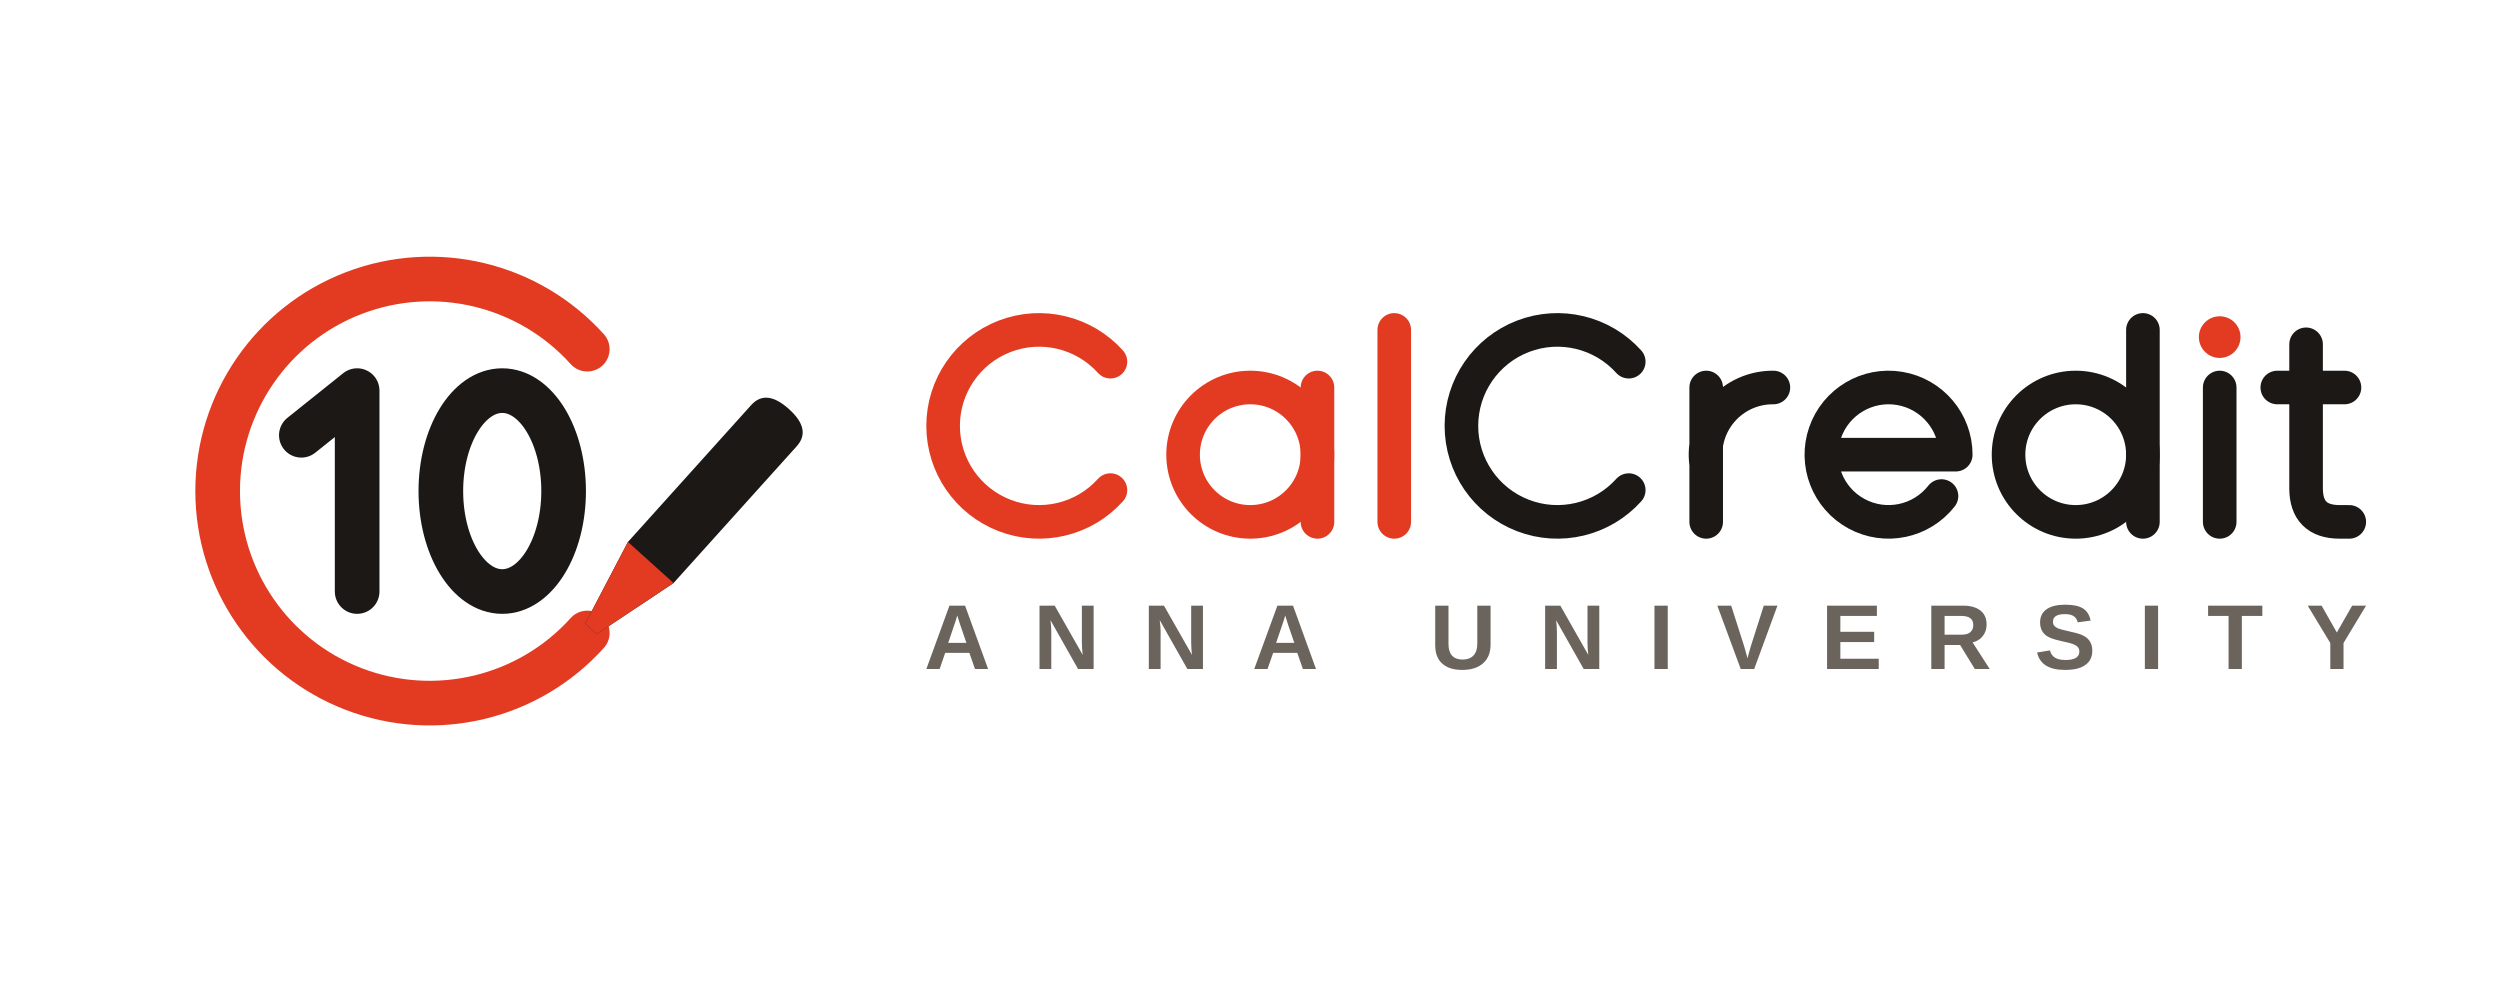
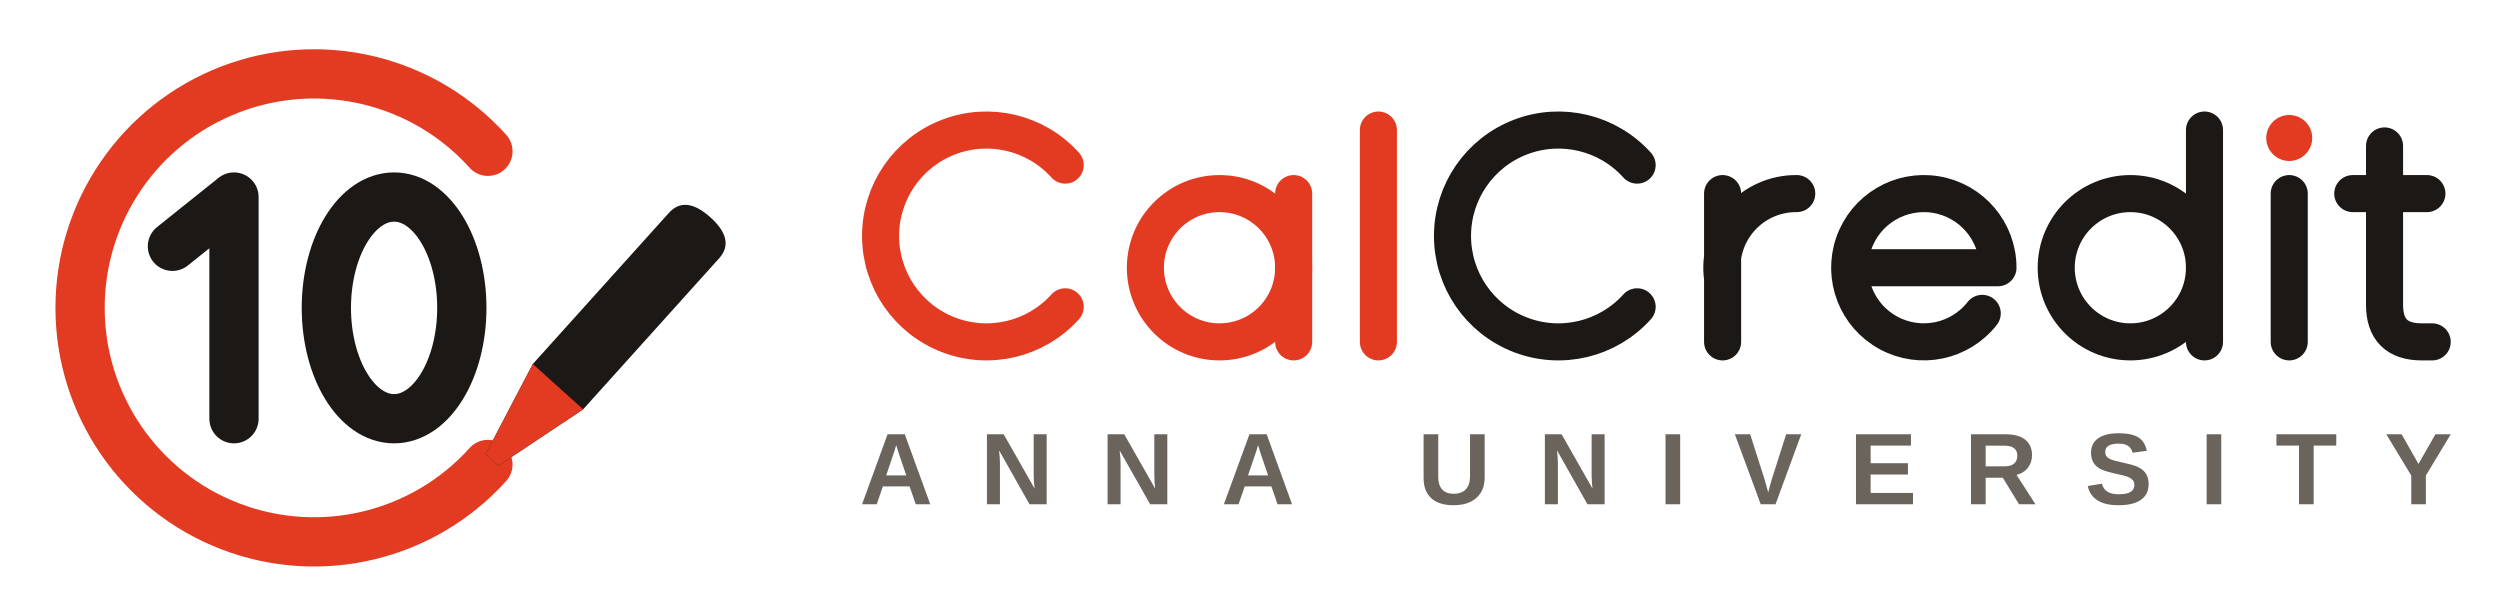
- <svg xmlns="http://www.w3.org/2000/svg" width="1344" height="528" viewBox="-24 -24 448.0 176" role="img">
+ <svg xmlns="http://www.w3.org/2000/svg" width="1624" height="400" viewBox="2 14 406 100" role="img">
  <g>
    <g transform="translate(-3 0)">
      <g fill="none" stroke="#1B1815" stroke-width="8" stroke-linecap="round" stroke-linejoin="round">
        <path d="M43 46 V82 M43 46 L33 54" />
        <ellipse cx="69" cy="64" rx="11" ry="18" />
      </g>
      <path d="M84.24 38.57 A38 38 0 1 0 84.24 89.43" fill="none" stroke="#E23B22" stroke-width="8" stroke-linecap="round" />
      <g transform="translate(84.24 89.43) rotate(42)">
        <path d="M-5.5 -50 Q-5.5 -54 0 -54 Q5.5 -54 5.5 -50 V-17 L1.4 -1 H-1.4 L-5.5 -17 Z" fill="#1B1815" />
        <path d="M-5.5 -17 L-1.4 -1 H1.4 L5.5 -17 Z" fill="#E23B22" />
      </g>
    </g>
  </g>
  <g transform="translate(142 35.12) scale(0.86)">
    <path d="M38.36 6.62 A20 20 0 1 0 38.36 33.38" fill="none" stroke="#E23B22" stroke-width="7.0" stroke-linecap="round" stroke-linejoin="round" />
    <circle cx="67.50" cy="26" r="14" fill="none" stroke="#E23B22" stroke-width="7.0" />
    <path d="M81.5 12 V40" fill="none" stroke="#E23B22" stroke-width="7.0" stroke-linecap="round" stroke-linejoin="round" />
    <path d="M97.5 0 V40" fill="none" stroke="#E23B22" stroke-width="7.0" stroke-linecap="round" stroke-linejoin="round" />
    <path d="M146.36 6.62 A20 20 0 1 0 146.36 33.38" fill="none" stroke="#1B1815" stroke-width="7.0" stroke-linecap="round" stroke-linejoin="round" />
    <path d="M162.5 12 V40 M162.5 28 A14 14 0 0 1 176.5 12" fill="none" stroke="#1B1815" stroke-width="7.0" stroke-linecap="round" stroke-linejoin="round" />
    <path d="M186.5 26 H214.5 A14 14 0 1 0 211.53 34.62" fill="none" stroke="#1B1815" stroke-width="7.0" stroke-linecap="round" stroke-linejoin="round" />
    <circle cx="239.50" cy="26" r="14" fill="none" stroke="#1B1815" stroke-width="7.0" />
    <path d="M253.5 0 V40" fill="none" stroke="#1B1815" stroke-width="7.0" stroke-linecap="round" stroke-linejoin="round" />
    <path d="M269.5 12 V40" fill="none" stroke="#1B1815" stroke-width="7.0" stroke-linecap="round" stroke-linejoin="round" />
    <circle cx="269.5" cy="1.5" r="4.34" fill="#E23B22" />
    <path d="M287.5 3 V33 Q287.5 40 294.5 40 H296.5 M281.5 12 H295.5" fill="none" stroke="#1B1815" stroke-width="7.0" stroke-linecap="round" stroke-linejoin="round" />
  </g>
  <path fill="#6B645C" d="M150.72 95.89 149.71 92.99H145.38L144.38 95.89H142L146.14 84.53H148.94L153.07 95.89ZM147.54 86.28 147.49 86.46Q147.41 86.75 147.3 87.12Q147.19 87.49 145.92 91.2H149.18L148.06 87.93L147.71 86.84Z M169.19 95.89 164.25 87.14Q164.39 88.42 164.39 89.19V95.89H162.28V84.53H165L170.02 93.35Q169.87 92.13 169.87 91.13V84.53H171.98V95.89Z M188.78 95.89 183.83 87.14Q183.98 88.42 183.98 89.19V95.89H181.87V84.53H184.58L189.6 93.35Q189.46 92.13 189.46 91.13V84.53H191.57V95.89Z M209.48 95.89 208.47 92.99H204.15L203.14 95.89H200.76L204.91 84.53H207.71L211.83 95.89ZM206.31 86.28 206.26 86.46Q206.18 86.75 206.07 87.12Q205.95 87.49 204.68 91.2H207.94L206.82 87.93L206.48 86.84Z  M238.02 96.05Q235.68 96.05 234.43 94.9Q233.19 93.76 233.19 91.63V84.53H235.57V91.45Q235.57 92.79 236.21 93.49Q236.85 94.19 238.09 94.19Q239.36 94.19 240.05 93.46Q240.73 92.73 240.73 91.37V84.53H243.11V91.51Q243.11 93.67 241.77 94.86Q240.44 96.05 238.02 96.05Z M259.8 95.89 254.86 87.14Q255 88.42 255 89.19V95.89H252.89V84.53H255.61L260.62 93.35Q260.48 92.13 260.48 91.13V84.53H262.59V95.89Z M272.48 95.89V84.53H274.86V95.89Z M290.35 95.89H287.94L283.74 84.53H286.23L288.56 91.83Q288.78 92.53 289.16 93.97L289.33 93.28L289.74 91.83L292.07 84.53H294.52Z M303.41 95.89V84.53H312.34V86.37H305.79V89.22H311.85V91.06H305.79V94.05H312.67V95.89Z M329.89 95.89 327.25 91.58H324.47V95.89H322.09V84.53H327.76Q329.79 84.53 330.9 85.41Q332 86.28 332 87.92Q332 89.11 331.32 89.98Q330.65 90.84 329.49 91.12L332.56 95.89ZM329.61 88.01Q329.61 86.38 327.51 86.38H324.47V89.73H327.58Q328.58 89.73 329.09 89.28Q329.61 88.83 329.61 88.01Z M350.94 92.61Q350.94 94.28 349.7 95.16Q348.46 96.05 346.07 96.05Q343.89 96.05 342.65 95.27Q341.4 94.5 341.05 92.93L343.35 92.55Q343.58 93.45 344.26 93.86Q344.93 94.27 346.13 94.27Q348.62 94.27 348.62 92.75Q348.62 92.27 348.34 91.95Q348.05 91.64 347.53 91.43Q347.01 91.22 345.54 90.92Q344.26 90.62 343.77 90.44Q343.27 90.26 342.86 90.02Q342.46 89.77 342.18 89.42Q341.9 89.08 341.74 88.61Q341.58 88.14 341.58 87.54Q341.58 86 342.74 85.18Q343.89 84.36 346.1 84.36Q348.21 84.36 349.27 85.03Q350.33 85.69 350.64 87.21L348.33 87.52Q348.16 86.79 347.61 86.42Q347.07 86.05 346.05 86.05Q343.89 86.05 343.89 87.4Q343.89 87.85 344.12 88.13Q344.35 88.41 344.8 88.61Q345.26 88.8 346.63 89.1Q348.27 89.45 348.97 89.74Q349.68 90.04 350.09 90.43Q350.5 90.82 350.72 91.36Q350.94 91.91 350.94 92.61Z M360.36 95.89V84.53H362.73V95.89Z M377.74 86.37V95.89H375.36V86.37H371.69V84.53H381.41V86.37Z M395.96 91.23V95.89H393.59V91.23L389.54 84.53H392.03L394.76 89.34L397.51 84.53H400Z" />
</svg>
